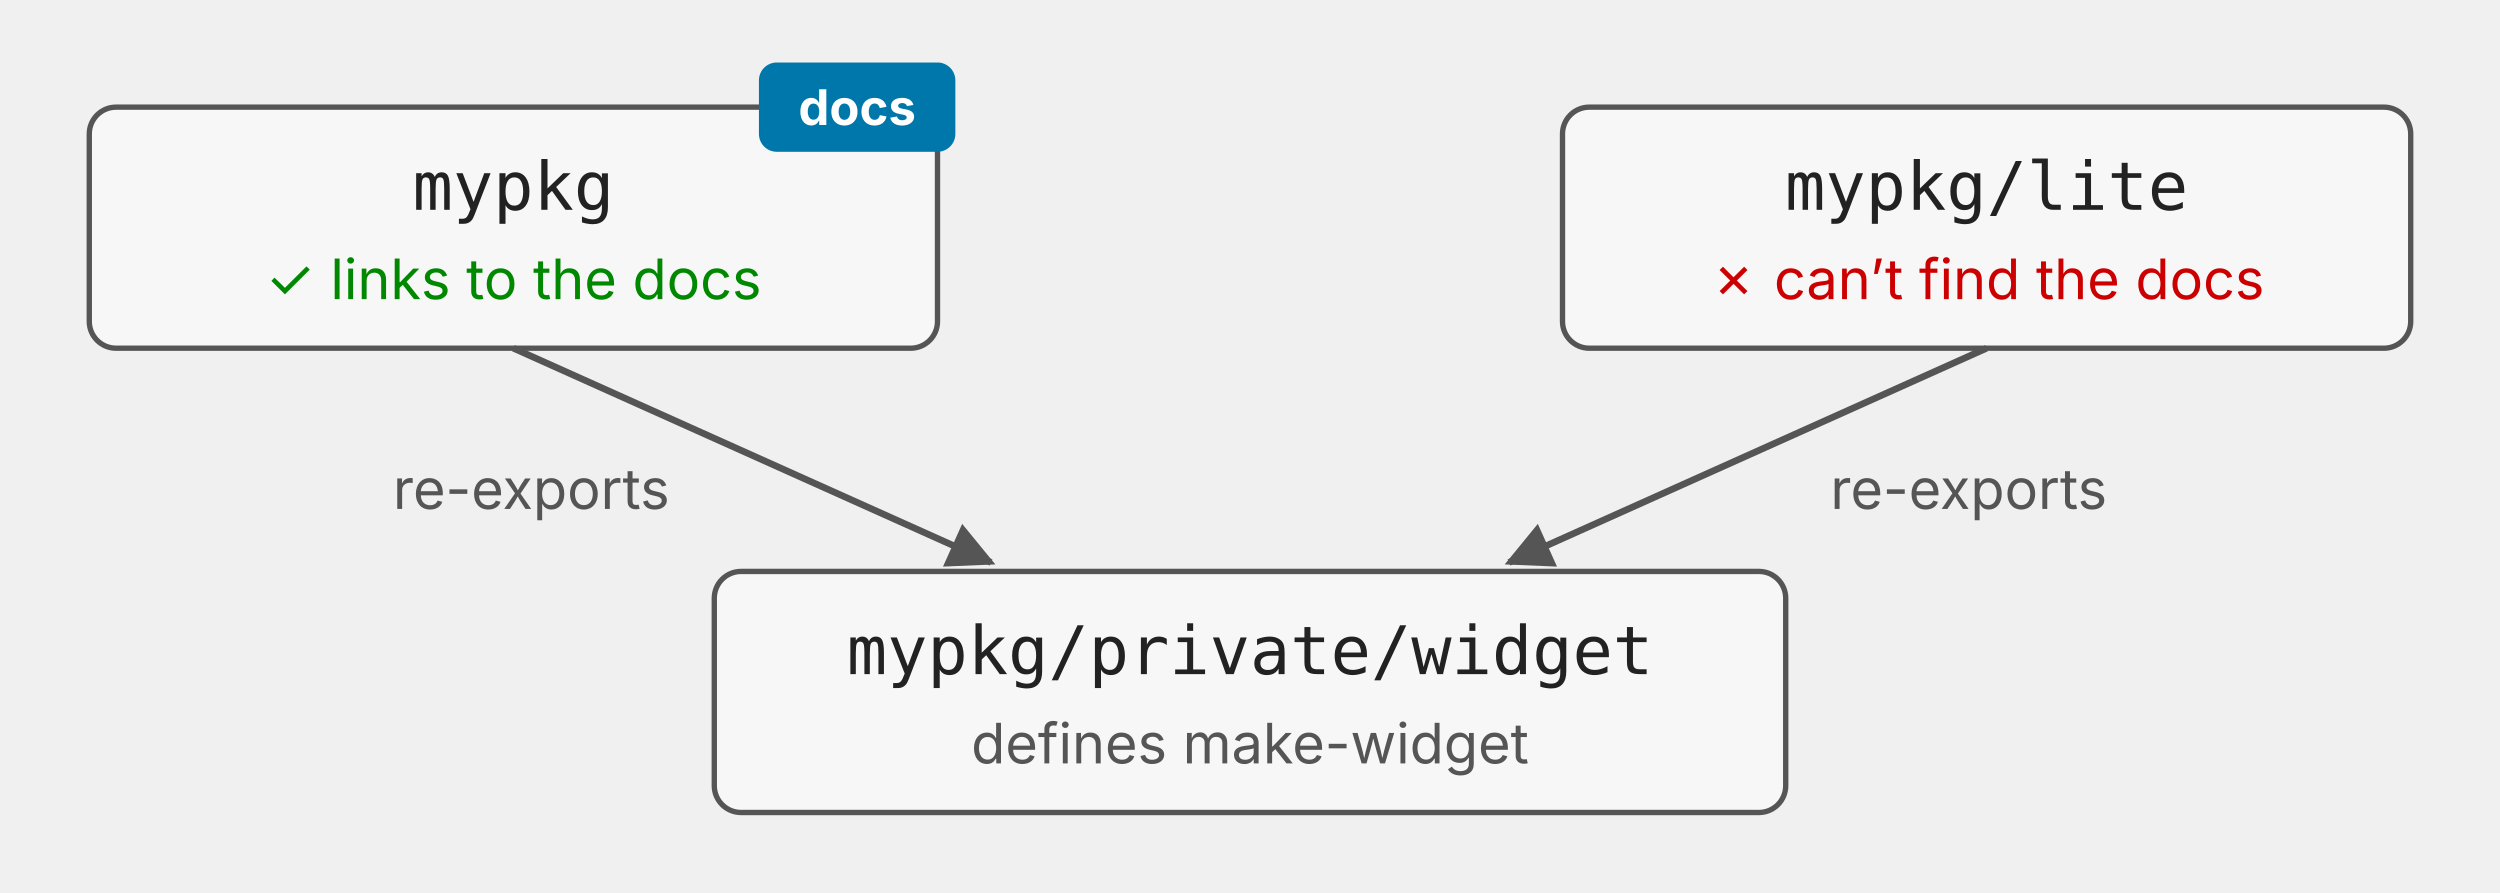
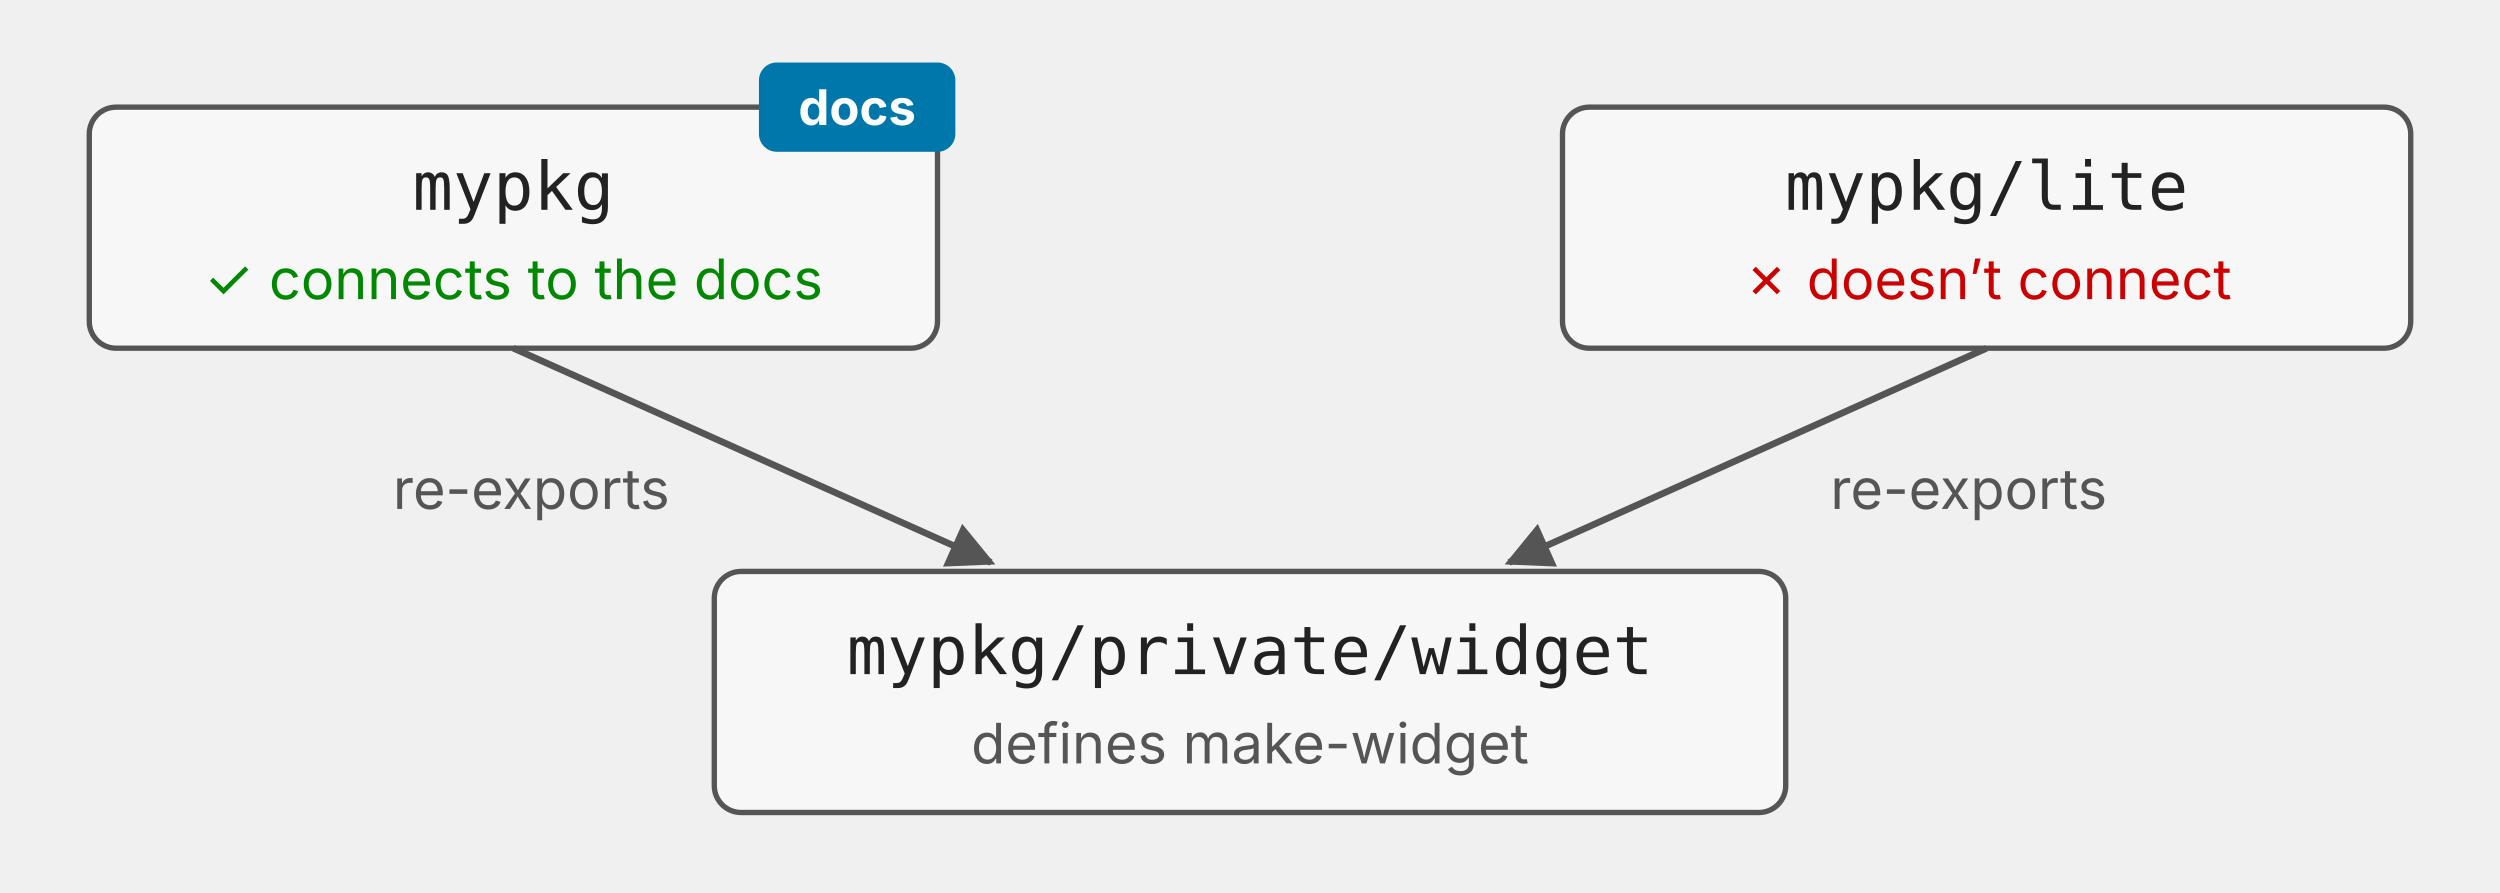
<svg xmlns="http://www.w3.org/2000/svg" width="560" height="200" viewBox="0 0 560 200">
  <defs>
    <marker id="arrow" viewBox="0 0 10 10" refX="9" refY="5" markerWidth="7" markerHeight="7" orient="auto-start-reverse">
      <path d="M0,0 L10,5 L0,10 z" fill="#555" />
    </marker>
  </defs>
  <style>
    .box { fill: #f7f7f7; stroke: #555; stroke-width: 1.2; }
    .mod { font: 15px ui-monospace, Menlo, Consolas, monospace; fill: #222; }
    .note { font: 12.5px system-ui, -apple-system, "Segoe UI", sans-serif; fill: #555; }
    .ok { font: 12.5px system-ui, -apple-system, "Segoe UI", sans-serif; fill: #080; }
    .bad { font: 12.5px system-ui, -apple-system, "Segoe UI", sans-serif; fill: #c00; }
    .badge { fill: #07a; }
    .badge-text { font: bold 11px system-ui, -apple-system, "Segoe UI", sans-serif; fill: #fff; }
  </style>
  <rect class="box" x="20" y="24" width="190" height="54" rx="6" />
  <text class="mod" x="115" y="47" text-anchor="middle">mypkg</text>
-   <text class="ok" x="115" y="67" text-anchor="middle">✓ links to the docs</text>
+   <text class="ok" x="115" y="67" text-anchor="middle">✓ connects to the docs</text>
  <rect class="box" x="350" y="24" width="190" height="54" rx="6" />
  <text class="mod" x="445" y="47" text-anchor="middle">mypkg/lite</text>
-   <text class="bad" x="445" y="67" text-anchor="middle">✗ can’t find the docs</text>
+   <text class="bad" x="445" y="67" text-anchor="middle">✗ doesn’t connect</text>
  <rect class="badge" x="170" y="14" width="44" height="20" rx="4" />
  <text class="badge-text" x="192" y="28" text-anchor="middle">docs</text>
  <rect class="box" x="160" y="128" width="240" height="54" rx="6" />
  <text class="mod" x="280" y="151" text-anchor="middle">mypkg/private/widget</text>
  <text class="note" x="280" y="171" text-anchor="middle">defines make-widget</text>
  <line x1="115" y1="78" x2="222" y2="126" stroke="#555" stroke-width="1.5" marker-end="url(#arrow)" />
  <line x1="445" y1="78" x2="338" y2="126" stroke="#555" stroke-width="1.5" marker-end="url(#arrow)" />
  <text class="note" x="150" y="114" text-anchor="end">re-exports</text>
  <text class="note" x="410" y="114">re-exports</text>
</svg>
